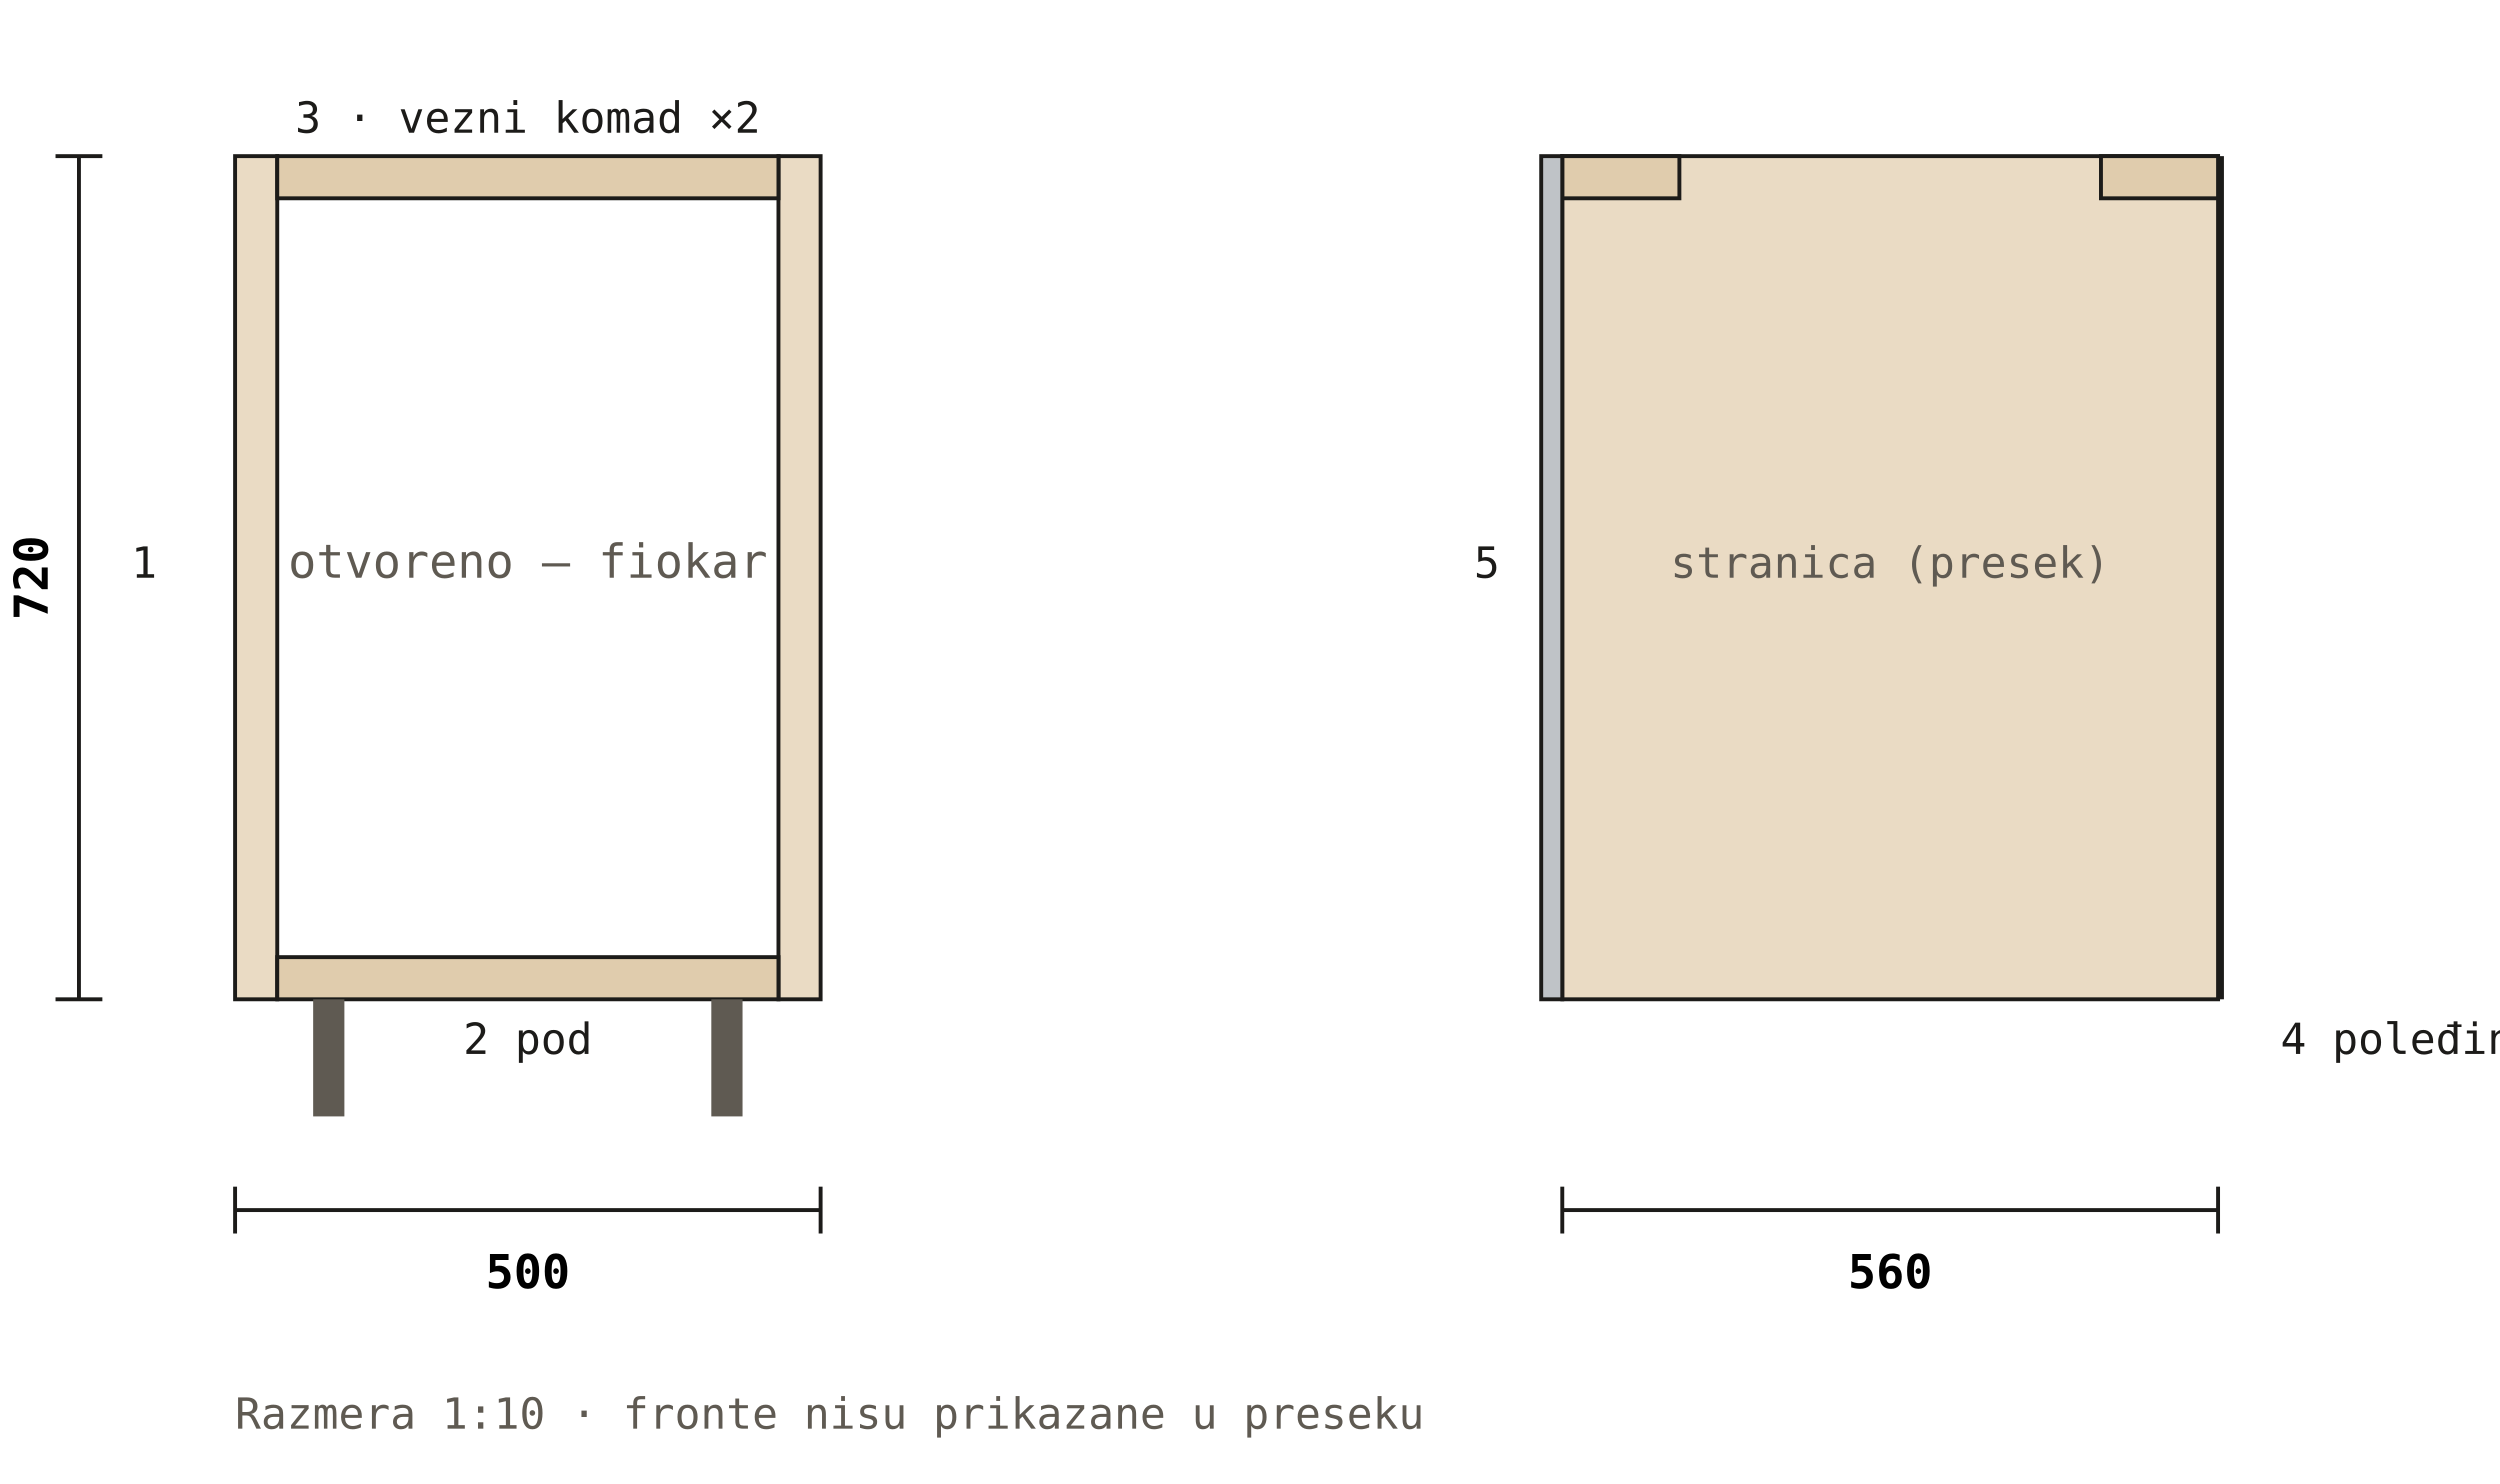
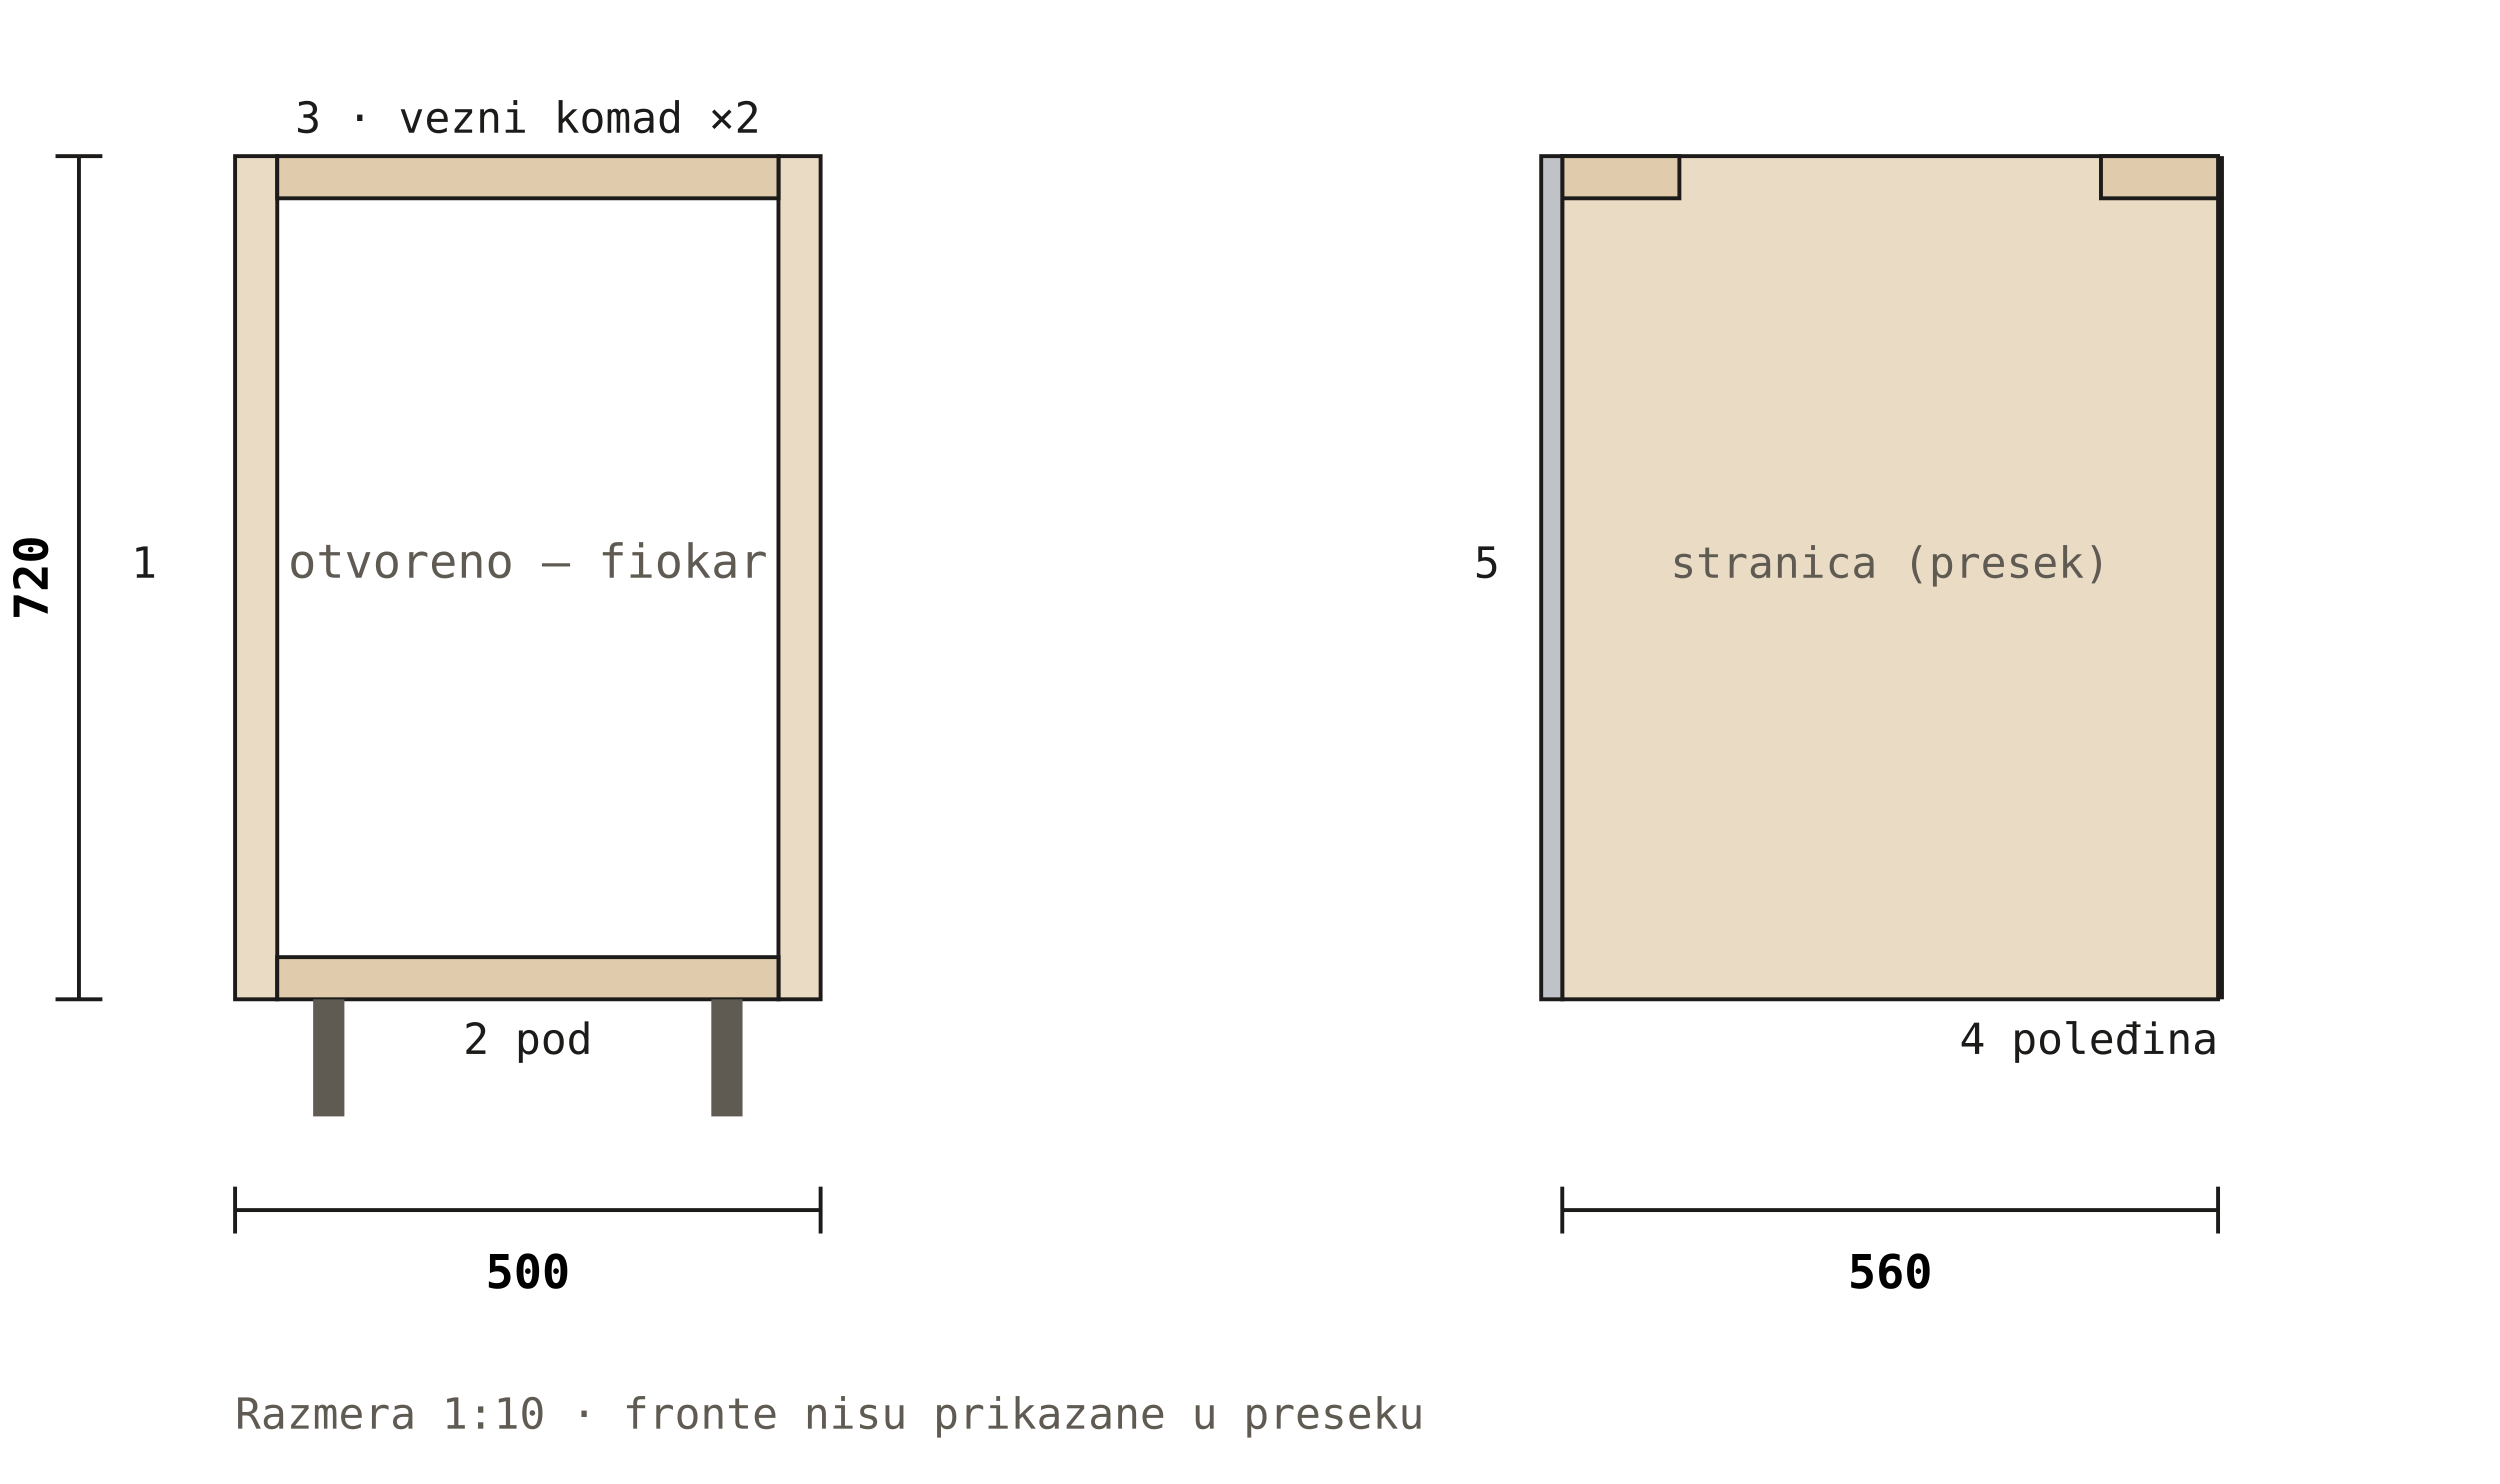
<svg xmlns="http://www.w3.org/2000/svg" viewBox="0 0 640 380" role="img" aria-label="D1: pogled spreda na korpus 500×720 sa označenim delovima i bočni presek dubine 560" width="300" height="178" style="font-family: &quot;IBM Plex Mono&quot;, ui-monospace, monospace; font-weight: 400; text-anchor: start; dominant-baseline: auto;">
  <g>
    <rect x="60" y="40" width="10.8" height="216" fill="#EADBC4" stroke="#1C1B19" />
    <rect x="199.2" y="40" width="10.8" height="216" fill="#EADBC4" stroke="#1C1B19" />
    <rect x="70.8" y="245.2" width="128.4" height="10.8" fill="#E0CCAD" stroke="#1C1B19" />
    <rect x="70.8" y="40" width="128.4" height="10.8" fill="#E0CCAD" stroke="#1C1B19" />
    <rect x="80" y="256" width="8" height="30" fill="#5F5A52" />
    <rect x="182" y="256" width="8" height="30" fill="#5F5A52" />
    <text x="135" y="148" text-anchor="middle" font-size="12" fill="#5F5A52" style="font-family: &quot;IBM Plex Mono&quot;, ui-monospace, monospace; font-weight: 400; text-anchor: middle; dominant-baseline: auto;">otvoreno — fiokar</text>
    <text x="40" y="148" text-anchor="end" font-size="11" fill="#1C1B19" style="font-family: &quot;IBM Plex Mono&quot;, ui-monospace, monospace; font-weight: 400; text-anchor: end; dominant-baseline: auto;">1</text>
    <text x="135" y="270" text-anchor="middle" font-size="11" fill="#1C1B19" style="font-family: &quot;IBM Plex Mono&quot;, ui-monospace, monospace; font-weight: 400; text-anchor: middle; dominant-baseline: auto;">2 pod</text>
    <text x="135" y="34" text-anchor="middle" font-size="11" fill="#1C1B19" style="font-family: &quot;IBM Plex Mono&quot;, ui-monospace, monospace; font-weight: 400; text-anchor: middle; dominant-baseline: auto;">3 · vezni komad ×2</text>
  </g>
  <line x1="60" y1="310" x2="210" y2="310" stroke="#1C1B19" />
  <line x1="60" y1="304" x2="60" y2="316" stroke="#1C1B19" />
  <line x1="210" y1="304" x2="210" y2="316" stroke="#1C1B19" />
  <text x="135" y="330" text-anchor="middle" font-size="12" font-weight="600" style="font-family: &quot;IBM Plex Mono&quot;, ui-monospace, monospace; font-weight: 600; text-anchor: middle; dominant-baseline: auto;">500</text>
  <line x1="20" y1="40" x2="20" y2="256" stroke="#1C1B19" />
  <line x1="14" y1="40" x2="26" y2="40" stroke="#1C1B19" />
  <line x1="14" y1="256" x2="26" y2="256" stroke="#1C1B19" />
  <text x="12" y="148" font-size="12" font-weight="600" transform="rotate(-90 12 148)" text-anchor="middle" style="font-family: &quot;IBM Plex Mono&quot;, ui-monospace, monospace; font-weight: 600; text-anchor: middle; dominant-baseline: auto;">720</text>
  <g>
    <rect x="400" y="40" width="168" height="216" fill="#EADBC4" stroke="#1C1B19" />
    <rect x="568" y="40" width="1.5" height="216" fill="#1C1B19" />
    <rect x="400" y="40" width="30" height="10.8" fill="#E0CCAD" stroke="#1C1B19" />
    <rect x="538" y="40" width="30" height="10.8" fill="#E0CCAD" stroke="#1C1B19" />
    <rect x="394.6" y="40" width="5.4" height="216" fill="#BFC3C7" stroke="#1C1B19" />
    <text x="484" y="148" text-anchor="middle" font-size="11" fill="#5F5A52" style="font-family: &quot;IBM Plex Mono&quot;, ui-monospace, monospace; font-weight: 400; text-anchor: middle; dominant-baseline: auto;">stranica (presek)</text>
    <text x="384" y="148" text-anchor="end" font-size="11" fill="#1C1B19" style="font-family: &quot;IBM Plex Mono&quot;, ui-monospace, monospace; font-weight: 400; text-anchor: end; dominant-baseline: auto;">5</text>
-     <text x="584" y="270" font-size="11" fill="#1C1B19" style="font-family: &quot;IBM Plex Mono&quot;, ui-monospace, monospace; font-weight: 400; text-anchor: start; dominant-baseline: auto;">4 poleđina</text>
+     <text x="568" y="270" text-anchor="end" font-size="11" fill="#1C1B19" style="font-family: &quot;IBM Plex Mono&quot;, ui-monospace, monospace; font-weight: 400; text-anchor: end; dominant-baseline: auto;">4 poleđina</text>
    <line x1="400" y1="310" x2="568" y2="310" stroke="#1C1B19" />
    <line x1="400" y1="304" x2="400" y2="316" stroke="#1C1B19" />
    <line x1="568" y1="304" x2="568" y2="316" stroke="#1C1B19" />
    <text x="484" y="330" text-anchor="middle" font-size="12" font-weight="600" style="font-family: &quot;IBM Plex Mono&quot;, ui-monospace, monospace; font-weight: 600; text-anchor: middle; dominant-baseline: auto;">560</text>
  </g>
  <text x="60" y="366" font-size="11" fill="#5F5A52" style="font-family: &quot;IBM Plex Mono&quot;, ui-monospace, monospace; font-weight: 400; text-anchor: start; dominant-baseline: auto;">Razmera 1:10 · fronte nisu prikazane u preseku</text>
</svg>
